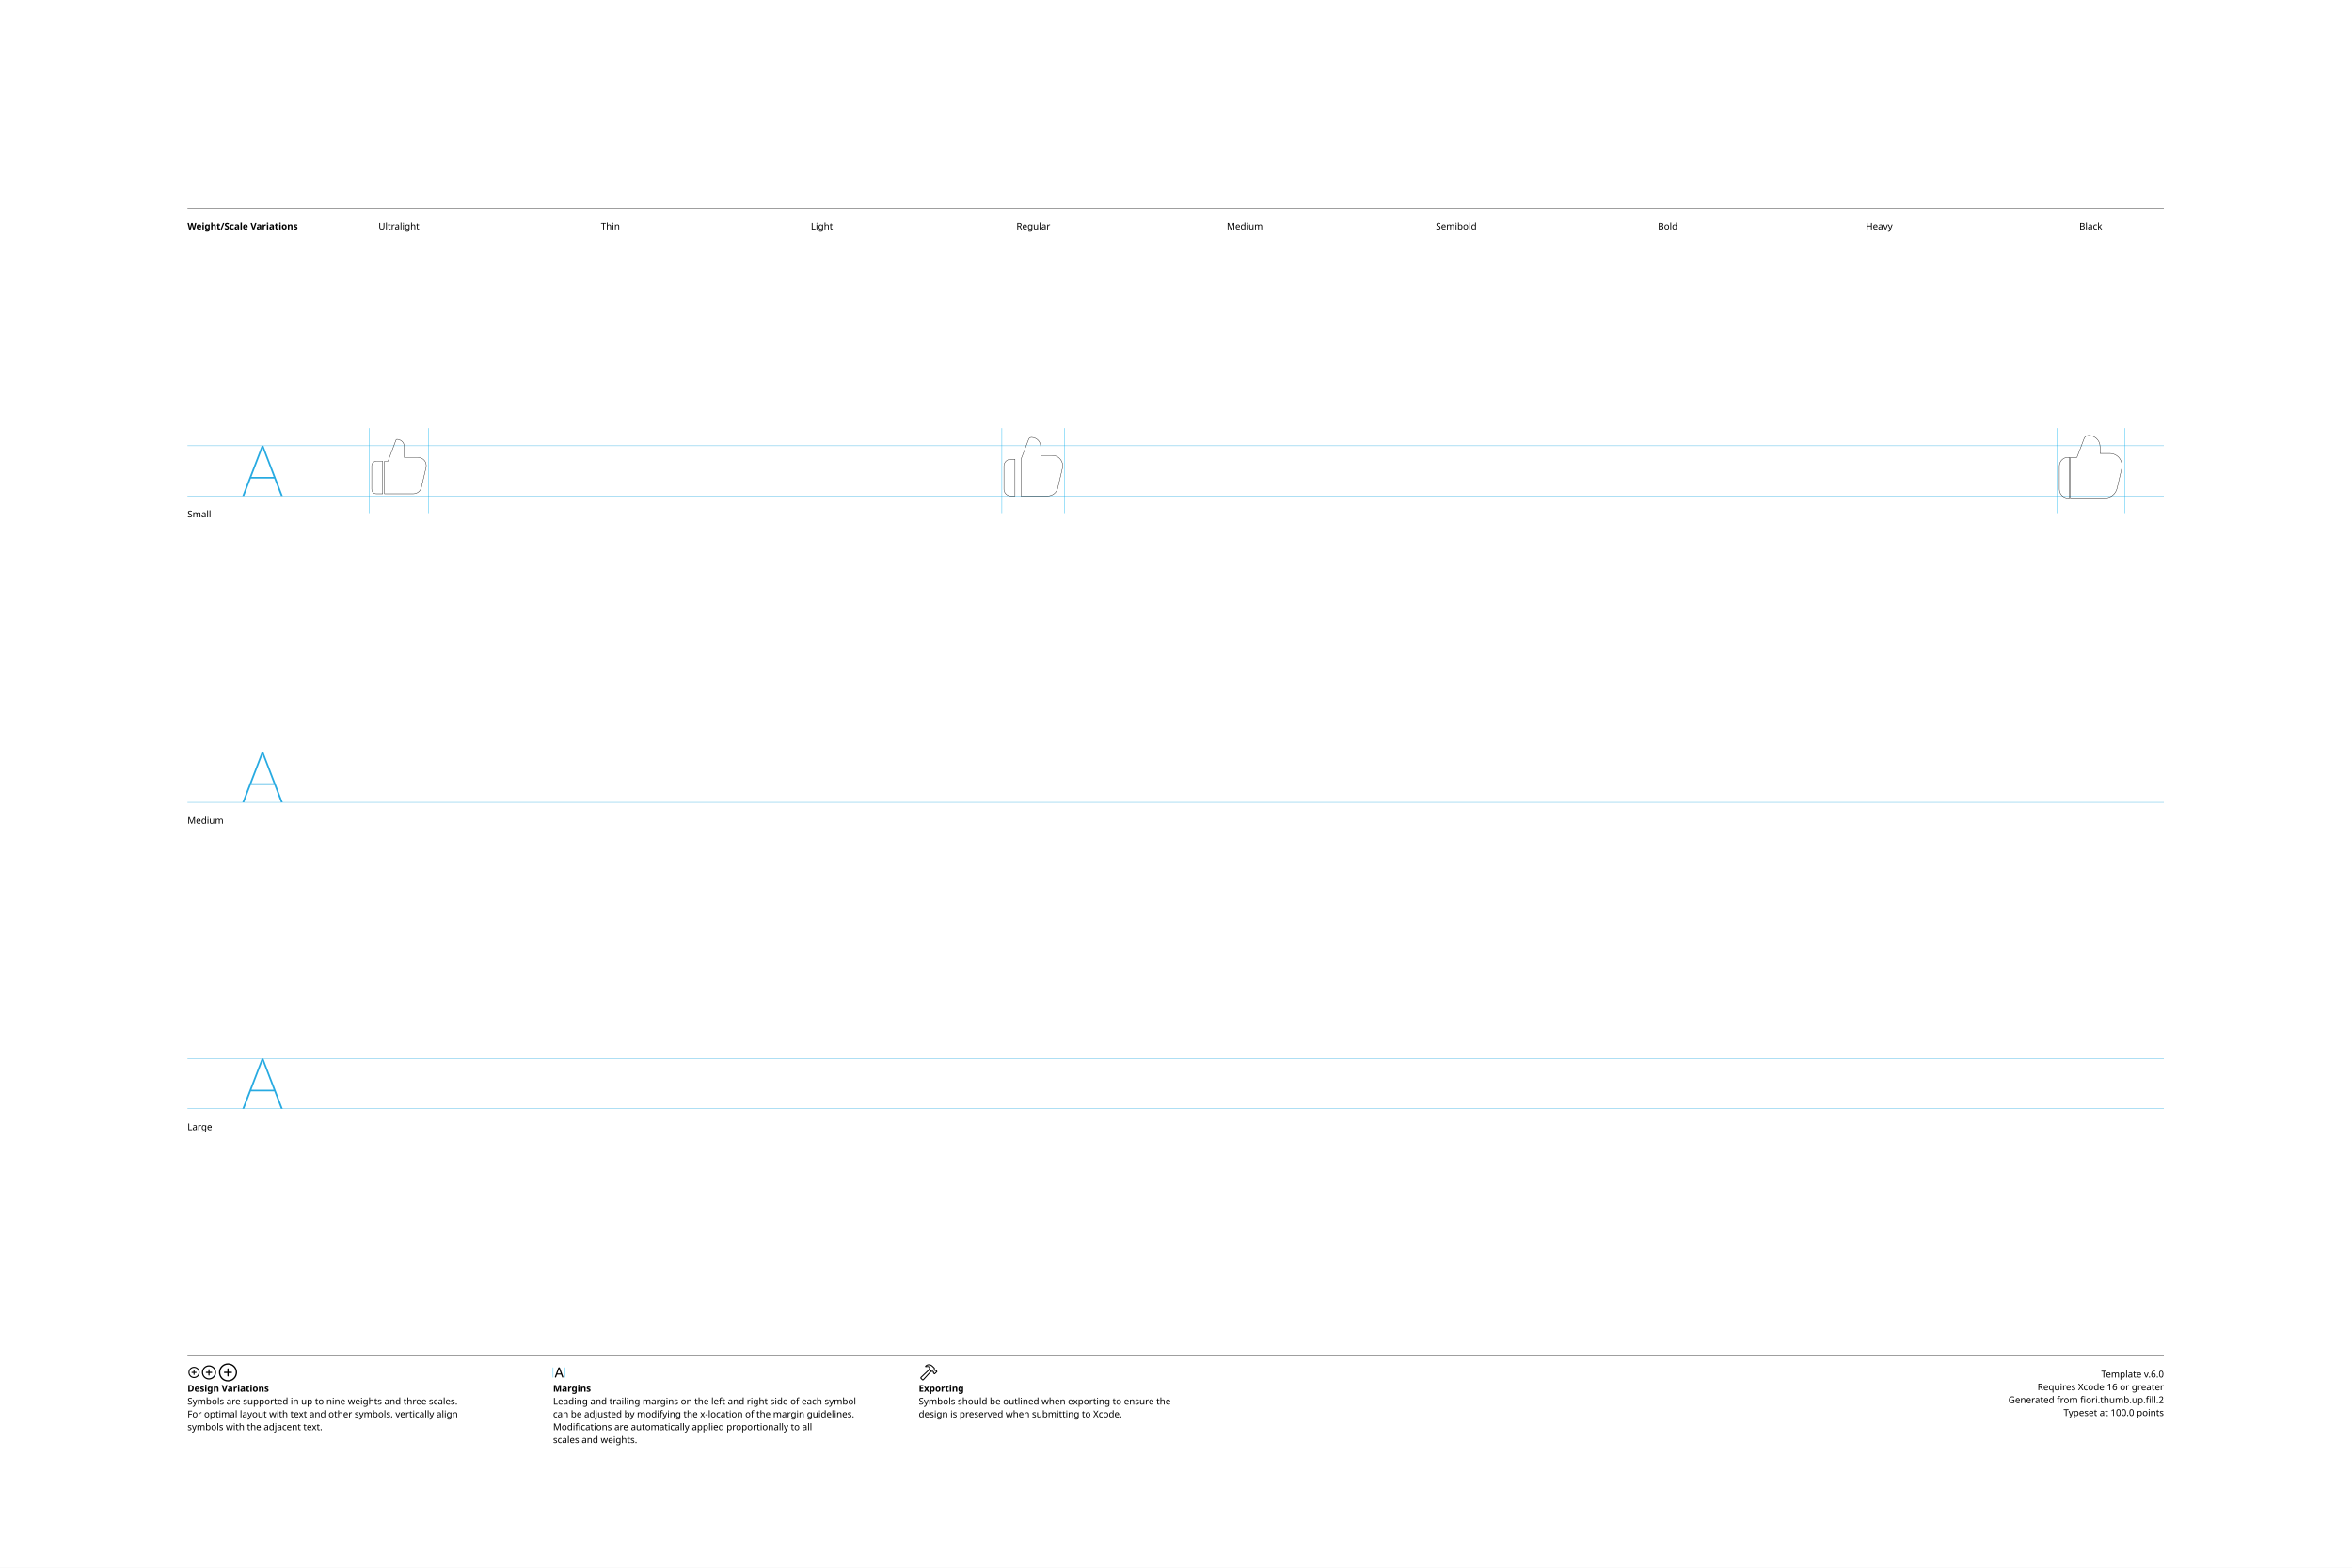
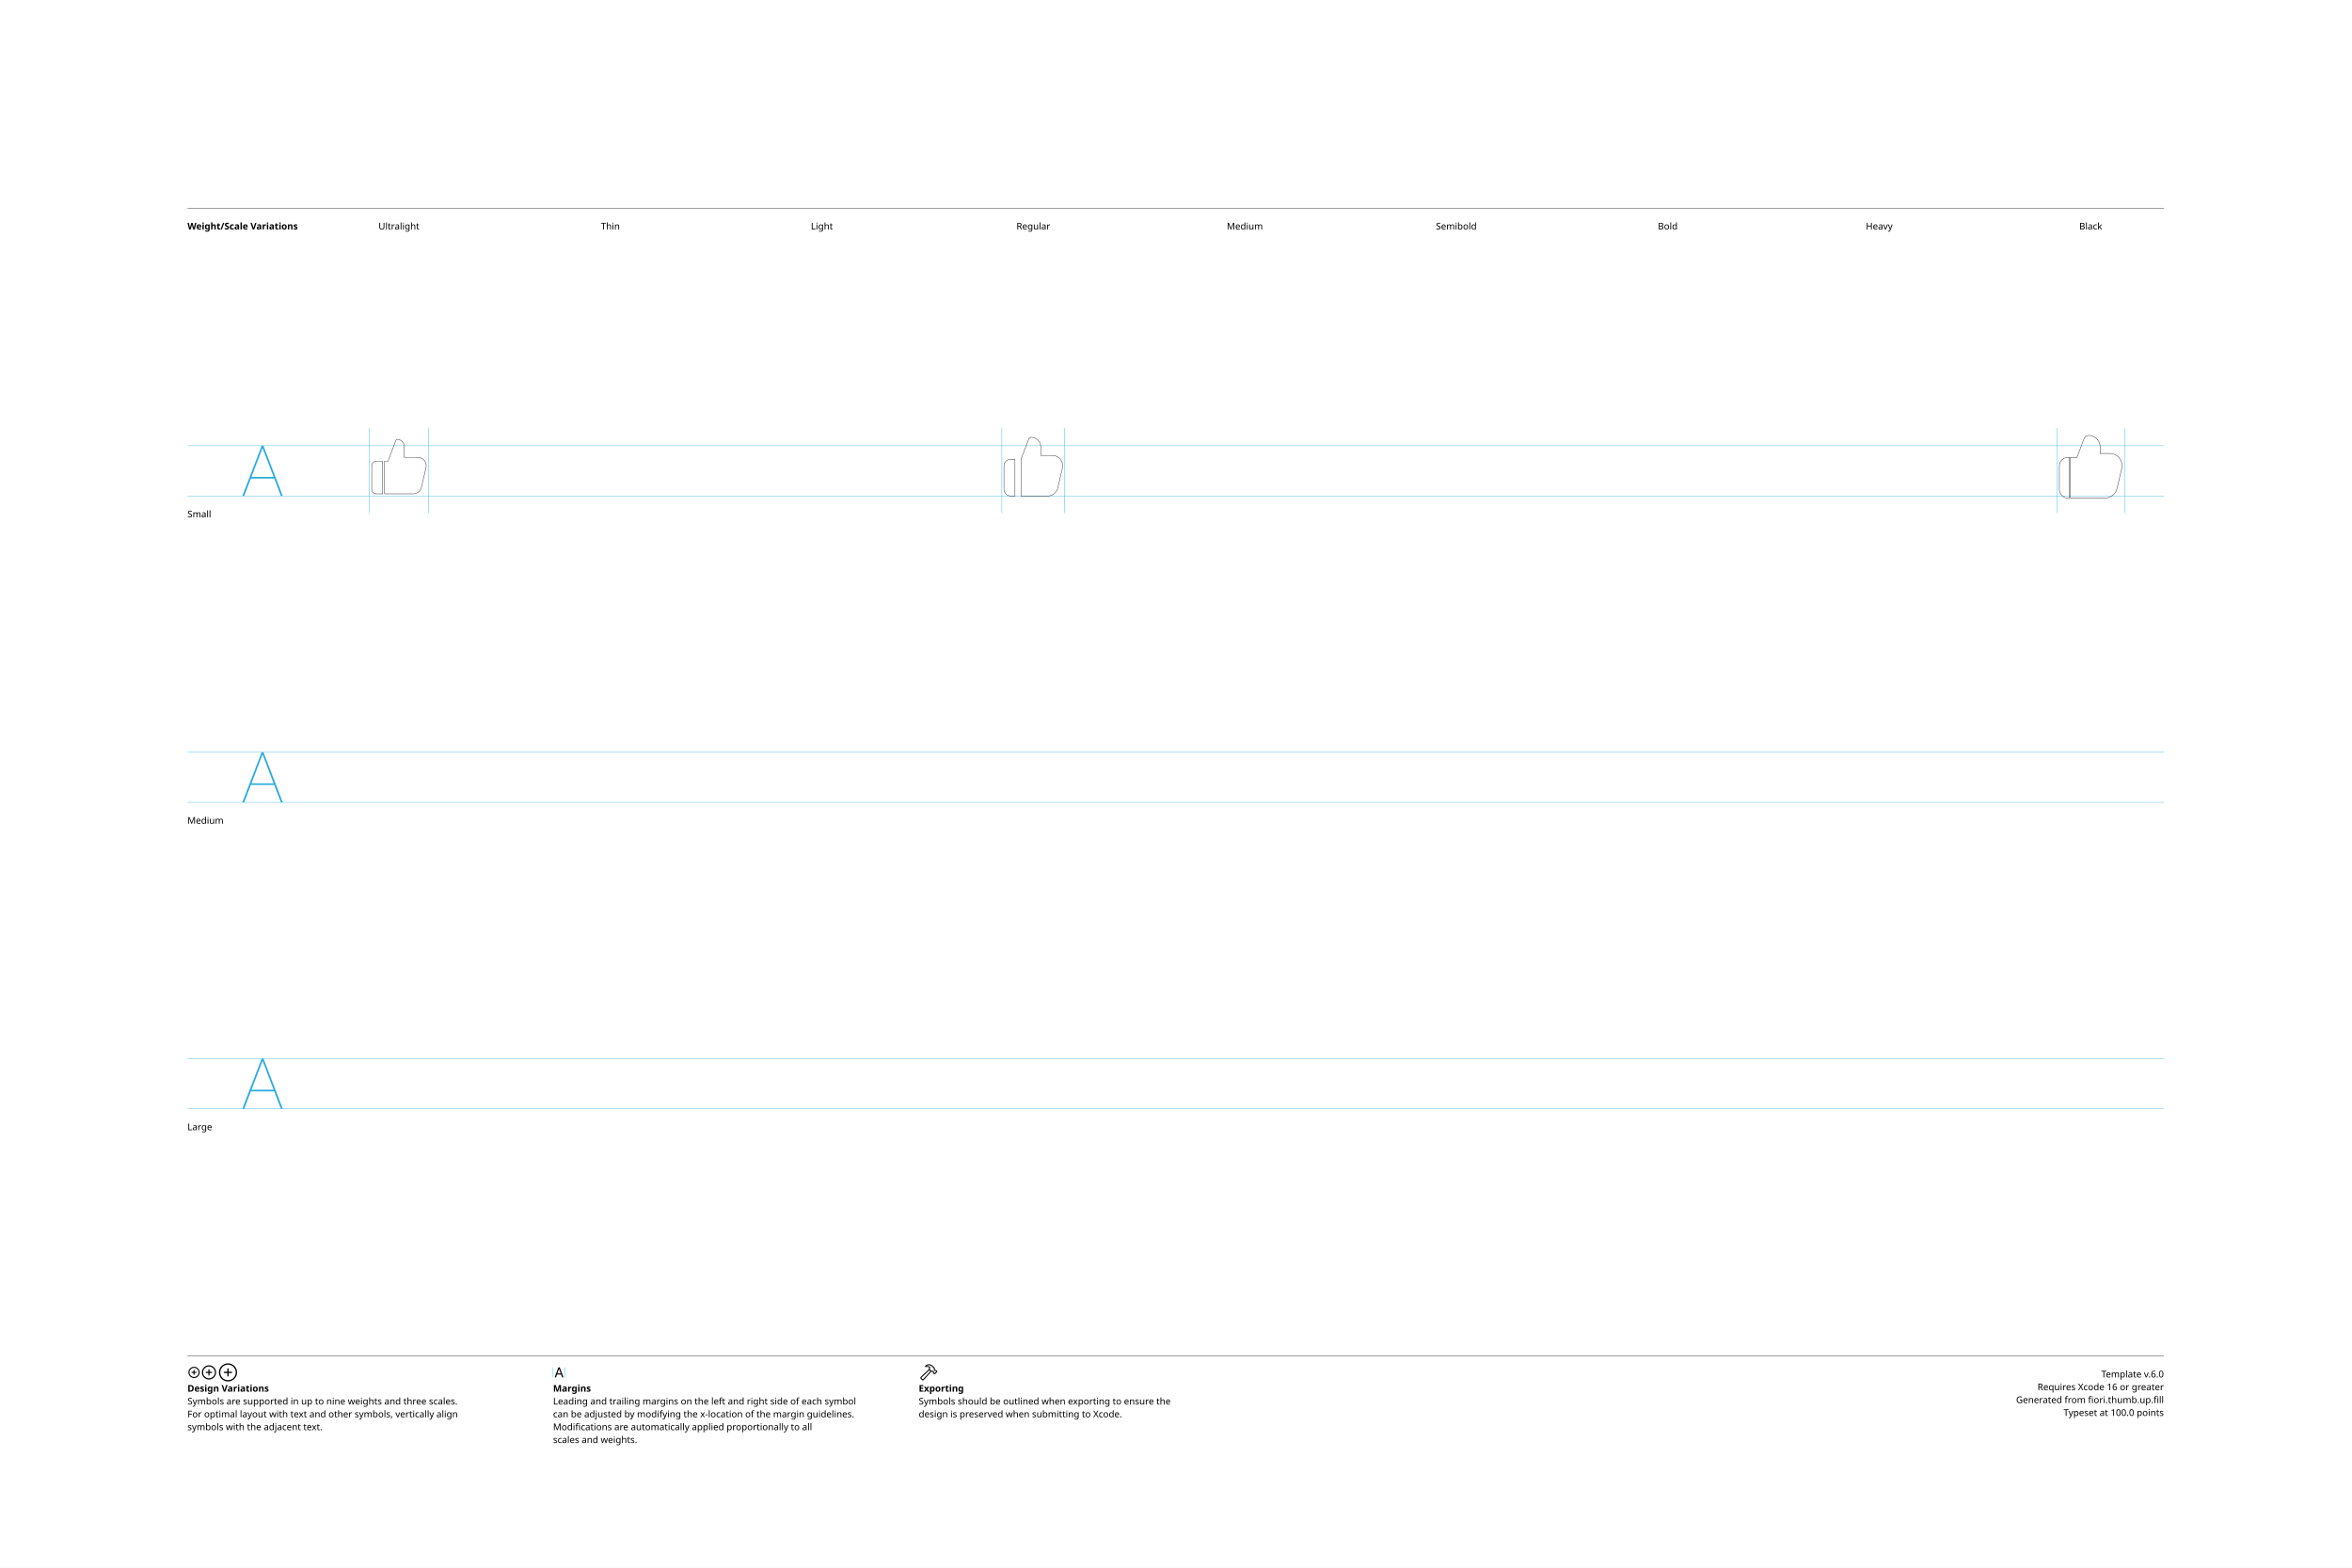
<svg xmlns="http://www.w3.org/2000/svg" version="1.1" viewBox="0 0 3300 2200">
-   <style>.SFSymbolsPreviewWireframe {fill:none;opacity:1.0;stroke:black;stroke-width:0.5}
+   <style>.monochrome-0 {-sfsymbols-motion-group:0;-sfsymbols-layer-tags:-6eb4b7a13b710fd8}
+ 
+ .multicolor-0:tintColor {-sfsymbols-motion-group:0;-sfsymbols-layer-tags:-6eb4b7a13b710fd8}
+ 
+ .hierarchical-0:primary {-sfsymbols-motion-group:0;-sfsymbols-layer-tags:-6eb4b7a13b710fd8}
+ 
+ .SFSymbolsPreviewWireframe {fill:none;opacity:1.0;stroke:black;stroke-width:0.5}
</style>
  <g id="Notes">
    <rect height="2200" id="artboard" style="fill:white;opacity:1" width="3300" x="0" y="0" />
    <line style="fill:none;stroke:black;opacity:1;stroke-width:0.5;" x1="263" x2="3036" y1="292" y2="292" />
    <text style="stroke:none;fill:black;font-family:sans-serif;font-size:13;font-weight:bold;" transform="matrix(1 0 0 1 263 322)">Weight/Scale Variations</text>
    <text style="stroke:none;fill:black;font-family:sans-serif;font-size:13;text-anchor:middle;" transform="matrix(1 0 0 1 559.711 322)">Ultralight</text>
    <text style="stroke:none;fill:black;font-family:sans-serif;font-size:13;text-anchor:middle;" transform="matrix(1 0 0 1 856.422 322)">Thin</text>
    <text style="stroke:none;fill:black;font-family:sans-serif;font-size:13;text-anchor:middle;" transform="matrix(1 0 0 1 1153.13 322)">Light</text>
    <text style="stroke:none;fill:black;font-family:sans-serif;font-size:13;text-anchor:middle;" transform="matrix(1 0 0 1 1449.84 322)">Regular</text>
    <text style="stroke:none;fill:black;font-family:sans-serif;font-size:13;text-anchor:middle;" transform="matrix(1 0 0 1 1746.56 322)">Medium</text>
    <text style="stroke:none;fill:black;font-family:sans-serif;font-size:13;text-anchor:middle;" transform="matrix(1 0 0 1 2043.27 322)">Semibold</text>
    <text style="stroke:none;fill:black;font-family:sans-serif;font-size:13;text-anchor:middle;" transform="matrix(1 0 0 1 2339.98 322)">Bold</text>
    <text style="stroke:none;fill:black;font-family:sans-serif;font-size:13;text-anchor:middle;" transform="matrix(1 0 0 1 2636.69 322)">Heavy</text>
    <text style="stroke:none;fill:black;font-family:sans-serif;font-size:13;text-anchor:middle;" transform="matrix(1 0 0 1 2933.4 322)">Black</text>
    <line style="fill:none;stroke:black;opacity:1;stroke-width:0.5;" x1="263" x2="3036" y1="1903" y2="1903" />
    <g transform="matrix(0.2 0 0 0.2 263 1933)">
      <path d="m46.24 4.15c21.777 0 39.453-17.627 39.453-39.404s-17.676-39.404-39.453-39.404c-21.729 0-39.404 17.627-39.404 39.404s17.676 39.404 39.404 39.404Zm0-7.422c-17.676 0-31.934-14.307-31.934-31.982s14.258-31.982 31.934-31.982 31.982 14.307 31.982 31.982-14.307 31.982-31.982 31.982Zm-17.969-31.982c0 2.148 1.514 3.613 3.76 3.613h10.498v10.596c0 2.197 1.465 3.711 3.613 3.711 2.246 0 3.711-1.514 3.711-3.711v-10.596h10.596c2.197 0 3.711-1.465 3.711-3.613 0-2.197-1.514-3.711-3.711-3.711h-10.596v-10.547c0-2.246-1.465-3.76-3.711-3.76-2.148 0-3.613 1.514-3.613 3.76v10.547h-10.498c-2.246 0-3.76 1.514-3.76 3.711Z" />
    </g>
    <g transform="matrix(0.2 0 0 0.2 281.506 1933)">
      <path d="m58.545 14.551c27.49 0 49.805-22.314 49.805-49.805s-22.314-49.805-49.805-49.805-49.805 22.314-49.805 49.805 22.314 49.805 49.805 49.805Zm0-8.301c-22.949 0-41.504-18.555-41.504-41.504s18.555-41.504 41.504-41.504 41.504 18.555 41.504 41.504-18.555 41.504-41.504 41.504Zm-22.656-41.504c0 2.393 1.66 4.004 4.15 4.004h14.355v14.404c0 2.441 1.66 4.15 4.053 4.15 2.441 0 4.15-1.66 4.15-4.15v-14.404h14.404c2.441 0 4.15-1.611 4.15-4.004 0-2.441-1.709-4.15-4.15-4.15h-14.404v-14.355c0-2.49-1.709-4.199-4.15-4.199-2.393 0-4.053 1.709-4.053 4.199v14.355h-14.355c-2.49 0-4.15 1.709-4.15 4.15Z" />
    </g>
    <g transform="matrix(0.2 0 0 0.2 304.924 1933)">
      <path d="m74.853 28.32c35.107 0 63.623-28.467 63.623-63.574s-28.516-63.623-63.623-63.623-63.574 28.516-63.574 63.623 28.467 63.574 63.574 63.574Zm0-9.082c-30.127 0-54.492-24.365-54.492-54.492s24.365-54.492 54.492-54.492 54.492 24.365 54.492 54.492-24.365 54.492-54.492 54.492Zm-28.857-54.492c0 2.588 1.855 4.395 4.59 4.395h19.727v19.775c0 2.686 1.855 4.59 4.443 4.59 2.686 0 4.541-1.855 4.541-4.59v-19.775h19.775c2.686 0 4.59-1.807 4.59-4.395 0-2.734-1.855-4.59-4.59-4.59h-19.775v-19.727c0-2.734-1.855-4.639-4.541-4.639-2.588 0-4.443 1.904-4.443 4.639v19.727h-19.727c-2.734 0-4.59 1.855-4.59 4.59Z" />
    </g>
    <text style="stroke:none;fill:black;font-family:sans-serif;font-size:13;font-weight:bold;" transform="matrix(1 0 0 1 263 1953)">Design Variations</text>
    <text style="stroke:none;fill:black;font-family:sans-serif;font-size:13;" transform="matrix(1 0 0 1 263 1971)">Symbols are supported in up to nine weights and three scales.</text>
    <text style="stroke:none;fill:black;font-family:sans-serif;font-size:13;" transform="matrix(1 0 0 1 263 1989)">For optimal layout with text and other symbols, vertically align</text>
    <text style="stroke:none;fill:black;font-family:sans-serif;font-size:13;" transform="matrix(1 0 0 1 263 2007)">symbols with the adjacent text.</text>
    <line style="fill:none;stroke:#00AEEF;stroke-width:0.5;opacity:1.0;" x1="776" x2="776" y1="1919" y2="1933" />
    <g transform="matrix(0.2 0 0 0.2 776 1933)">
      <path d="m16.553 0.781c2.588 0 3.857-0.977 4.785-3.711l6.299-17.236h28.809l6.299 17.236c0.928 2.734 2.197 3.711 4.736 3.711 2.588 0 4.248-1.562 4.248-4.004 0-0.83-0.146-1.611-0.537-2.637l-22.9-60.986c-1.123-2.979-3.125-4.492-6.25-4.492-3.027 0-5.078 1.465-6.152 4.443l-22.9 61.084c-0.391 1.025-0.537 1.807-0.537 2.637 0 2.441 1.562 3.955 4.102 3.955Zm13.477-28.369 11.865-32.861h0.244l11.865 32.861Z" />
    </g>
    <line style="fill:none;stroke:#00AEEF;stroke-width:0.5;opacity:1.0;" x1="792.836" x2="792.836" y1="1919" y2="1933" />
    <text style="stroke:none;fill:black;font-family:sans-serif;font-size:13;font-weight:bold;" transform="matrix(1 0 0 1 776 1953)">Margins</text>
    <text style="stroke:none;fill:black;font-family:sans-serif;font-size:13;" transform="matrix(1 0 0 1 776 1971)">Leading and trailing margins on the left and right side of each symbol</text>
    <text style="stroke:none;fill:black;font-family:sans-serif;font-size:13;" transform="matrix(1 0 0 1 776 1989)">can be adjusted by modifying the x-location of the margin guidelines.</text>
    <text style="stroke:none;fill:black;font-family:sans-serif;font-size:13;" transform="matrix(1 0 0 1 776 2007)">Modifications are automatically applied proportionally to all</text>
    <text style="stroke:none;fill:black;font-family:sans-serif;font-size:13;" transform="matrix(1 0 0 1 776 2025)">scales and weights.</text>
    <g transform="matrix(0.2 0 0 0.2 1289 1933)">
      <path d="m14.209 9.326 8.496 8.545c4.297 4.346 9.229 4.053 13.867-1.074l53.467-58.935-4.834-4.883-53.076 58.398c-1.758 2.002-3.418 2.49-5.762 0.146l-5.859-5.811c-2.344-2.295-1.807-4.004 0.195-5.811l57.373-54.004-4.883-4.834-57.959 54.443c-4.932 4.59-5.322 9.473-1.025 13.818Zm32.08-90.967c-2.1 2.051-2.246 4.932-1.074 6.885 1.172 1.807 3.467 2.979 6.689 2.148 7.324-1.709 14.941-2.002 22.07 2.686l-2.93 7.275c-1.709 4.15-0.83 7.08 1.855 9.814l11.475 11.572c2.441 2.441 4.492 2.539 7.324 2.051l5.322-0.977 3.32 3.369-0.195 2.783c-0.195 2.49 0.439 4.395 2.881 6.787l3.809 3.711c2.393 2.393 5.469 2.539 7.812 0.195l14.551-14.6c2.344-2.344 2.246-5.322-0.146-7.715l-3.857-3.809c-2.393-2.393-4.248-3.174-6.641-2.979l-2.881 0.244-3.223-3.174 1.221-5.615c0.635-2.832-0.146-5.029-3.076-7.959l-10.986-10.938c-16.699-16.602-38.867-16.211-53.32-1.758Zm7.471 1.855c12.158-8.887 28.613-7.373 39.746 3.76l12.158 12.06c1.172 1.172 1.367 2.1 1.025 3.809l-1.611 7.422 7.52 7.422 4.932-0.293c1.27-0.049 1.66 0.049 2.637 1.025l2.881 2.881-12.207 12.207-2.881-2.881c-0.977-0.977-1.123-1.367-1.074-2.686l0.342-4.883-7.471-7.422-7.617 1.27c-1.611 0.342-2.344 0.195-3.564-0.977l-10.01-10.01c-1.27-1.172-1.416-2.002-0.635-3.857l4.395-10.449c-7.812-7.275-17.969-10.4-28.125-7.422-0.781 0.195-1.074-0.439-0.439-0.977Z" />
    </g>
    <text style="stroke:none;fill:black;font-family:sans-serif;font-size:13;font-weight:bold;" transform="matrix(1 0 0 1 1289 1953)">Exporting</text>
    <text style="stroke:none;fill:black;font-family:sans-serif;font-size:13;" transform="matrix(1 0 0 1 1289 1971)">Symbols should be outlined when exporting to ensure the</text>
    <text style="stroke:none;fill:black;font-family:sans-serif;font-size:13;" transform="matrix(1 0 0 1 1289 1989)">design is preserved when submitting to Xcode.</text>
    <text id="template-version" style="stroke:none;fill:black;font-family:sans-serif;font-size:13;text-anchor:end;" transform="matrix(1 0 0 1 3036 1933)">Template v.6.0</text>
    <text style="stroke:none;fill:black;font-family:sans-serif;font-size:13;text-anchor:end;" transform="matrix(1 0 0 1 3036 1951)">Requires Xcode 16 or greater</text>
-     <text id="descriptive-name" style="stroke:none;fill:black;font-family:sans-serif;font-size:13;text-anchor:end;" transform="matrix(1 0 0 1 3036 1969)">Generated from fiori.thumb.up.fill.2</text>
+     <text id="descriptive-name" style="stroke:none;fill:black;font-family:sans-serif;font-size:13;text-anchor:end;" transform="matrix(1 0 0 1 3036 1969)">Generated from fiori.thumb.up.fill</text>
    <text style="stroke:none;fill:black;font-family:sans-serif;font-size:13;text-anchor:end;" transform="matrix(1 0 0 1 3036 1987)">Typeset at 100.0 points</text>
    <text style="stroke:none;fill:black;font-family:sans-serif;font-size:13;" transform="matrix(1 0 0 1 263 726)">Small</text>
    <text style="stroke:none;fill:black;font-family:sans-serif;font-size:13;" transform="matrix(1 0 0 1 263 1156)">Medium</text>
    <text style="stroke:none;fill:black;font-family:sans-serif;font-size:13;" transform="matrix(1 0 0 1 263 1586)">Large</text>
  </g>
  <g id="Guides">
    <g id="H-reference" style="fill:#27AAE1;stroke:none;" transform="matrix(1 0 0 1 339 696)">
      <path d="M0.994 0L3.638 0L29.328-67.132L30.03-67.132L30.03-70.459L28.123-70.459ZM11.688-24.48L46.981-24.48L46.231-26.729L12.438-26.729ZM55.12 0L57.764 0L30.638-70.459L29.433-70.459L29.433-67.132Z" />
    </g>
    <line id="Baseline-S" style="fill:none;stroke:#27AAE1;opacity:1;stroke-width:0.5;" x1="263" x2="3036" y1="696" y2="696" />
    <line id="Capline-S" style="fill:none;stroke:#27AAE1;opacity:1;stroke-width:0.5;" x1="263" x2="3036" y1="625.541" y2="625.541" />
    <g id="H-reference" style="fill:#27AAE1;stroke:none;" transform="matrix(1 0 0 1 339 1126)">
      <path d="M0.994 0L3.638 0L29.328-67.132L30.03-67.132L30.03-70.459L28.123-70.459ZM11.688-24.48L46.981-24.48L46.231-26.729L12.438-26.729ZM55.12 0L57.764 0L30.638-70.459L29.433-70.459L29.433-67.132Z" />
    </g>
    <line id="Baseline-M" style="fill:none;stroke:#27AAE1;opacity:1;stroke-width:0.5;" x1="263" x2="3036" y1="1126" y2="1126" />
    <line id="Capline-M" style="fill:none;stroke:#27AAE1;opacity:1;stroke-width:0.5;" x1="263" x2="3036" y1="1055.54" y2="1055.54" />
    <g id="H-reference" style="fill:#27AAE1;stroke:none;" transform="matrix(1 0 0 1 339 1556)">
      <path d="M0.994 0L3.638 0L29.328-67.132L30.03-67.132L30.03-70.459L28.123-70.459ZM11.688-24.48L46.981-24.48L46.231-26.729L12.438-26.729ZM55.12 0L57.764 0L30.638-70.459L29.433-70.459L29.433-67.132Z" />
    </g>
    <line id="Baseline-L" style="fill:none;stroke:#27AAE1;opacity:1;stroke-width:0.5;" x1="263" x2="3036" y1="1556" y2="1556" />
    <line id="Capline-L" style="fill:none;stroke:#27AAE1;opacity:1;stroke-width:0.5;" x1="263" x2="3036" y1="1485.54" y2="1485.54" />
    <line id="right-margin-Black-S" style="fill:none;stroke:#00AEEF;stroke-width:0.5;opacity:1.0;" x1="2980.8" x2="2980.8" y1="600.785" y2="720.121" />
    <line id="left-margin-Black-S" style="fill:none;stroke:#00AEEF;stroke-width:0.5;opacity:1.0;" x1="2886" x2="2886" y1="600.785" y2="720.121" />
    <line id="right-margin-Regular-S" style="fill:none;stroke:#00AEEF;stroke-width:0.5;opacity:1.0;" x1="1493.99" x2="1493.99" y1="600.785" y2="720.121" />
    <line id="left-margin-Regular-S" style="fill:none;stroke:#00AEEF;stroke-width:0.5;opacity:1.0;" x1="1405.69" x2="1405.69" y1="600.785" y2="720.121" />
    <line id="right-margin-Ultralight-S" style="fill:none;stroke:#00AEEF;stroke-width:0.5;opacity:1.0;" x1="601.611" x2="601.611" y1="600.785" y2="720.121" />
    <line id="left-margin-Ultralight-S" style="fill:none;stroke:#00AEEF;stroke-width:0.5;opacity:1.0;" x1="517.811" x2="517.811" y1="600.785" y2="720.121" />
  </g>
  <g id="Symbols">
    <g id="Black-S" transform="matrix(1 0 0 1 2886 696)">
-       <path class="SFSymbolsPreviewWireframe" d="M90.9-38.5L84.3-10.4C82.3-2.3 75.1 2.9 67.5 2.9L18.9 2.9L18.9-54.2L28.1-54.2L38.1-80.5C39.4-83.8 42.4-85 44.6-85C52.2-85 60.5-78.9 60.5-69.1L60.5-59.7L74.1-59.7C79.8-59.7 84.9-56.7 87.6-53.2C90.4-49.7 92.2-43.9 90.9-38.5ZM15.5-54.2C8.8-54.2 3.4-48.6 3.4-42.1L3.4-9.2C3.4-2.2 9.2 2.9 15.5 2.9L17.4 2.9L17.4-54.2L15.5-54.2Z" />
+       <path class="monochrome-0 multicolor-0:tintColor hierarchical-0:primary SFSymbolsPreviewWireframe" d="M90.9-38.5L84.3-10.4C82.3-2.3 75.1 2.9 67.5 2.9L18.9 2.9L18.9-54.2L28.1-54.2L38.1-80.5C39.4-83.8 42.4-85 44.6-85C52.2-85 60.5-78.9 60.5-69.1L60.5-59.7L74.1-59.7C79.8-59.7 84.9-56.7 87.6-53.2C90.4-49.7 92.2-43.9 90.9-38.5ZM15.5-54.2C8.8-54.2 3.4-48.6 3.4-42.1L3.4-9.2C3.4-2.2 9.2 2.9 15.5 2.9L17.4 2.9L17.4-54.2L15.5-54.2Z" />
    </g>
    <g id="Regular-S" transform="matrix(1 0 0 1 1405.69 696)">
-       <path class="SFSymbolsPreviewWireframe" d="M85-39.2L78.4-11.1C76.9-4.6 71.1 0 64.4 0L26.8 0L26.8-51.4L26.8-51.4L37.6-79.6C38.2-81.2 39.7-82.3 41.4-82.3C48.6-82.3 54.5-76.4 54.5-69.2L54.5-56.9L70.9-56.9C75.3-56.9 79.5-54.9 82.2-51.4C85-47.9 86-43.5 85-39.2ZM12.2-51.4C7.1-51.4 2.9-47.2 2.9-42.1L2.9-9.2C2.9-4.2 7.2 0 12.3 0L18.4 0L18.4-51.4L12.2-51.4Z" />
+       <path class="monochrome-0 multicolor-0:tintColor hierarchical-0:primary SFSymbolsPreviewWireframe" d="M85-39.2L78.4-11.1C76.9-4.6 71.1 0 64.4 0L26.8 0L26.8-51.4L26.8-51.4L37.6-79.6C38.2-81.2 39.7-82.3 41.4-82.3C48.6-82.3 54.5-76.4 54.5-69.2L54.5-56.9L70.9-56.9C75.3-56.9 79.5-54.9 82.2-51.4C85-47.9 86-43.5 85-39.2ZM12.2-51.4C7.1-51.4 2.9-47.2 2.9-42.1L2.9-9.2C2.9-4.2 7.2 0 12.3 0L18.4 0L18.4-51.4L12.2-51.4Z" />
    </g>
    <g id="Ultralight-S" transform="matrix(1 0 0 1 517.811 696)">
-       <path class="SFSymbolsPreviewWireframe" d="M80-40L73.4-11.9C72.1-6.2 66.9-3 62.1-3L21.7-3L21.7-48.7L26.6-48.7L37.9-78.7C38.1-79.2 38.5-79.5 39.1-79.5C43.4-79.5 49.4-76.2 49.4-69.2L49.4-54.1L68.7-54.1C72.4-54.1 75.9-52.1 77.8-49.7C79.7-47.3 80.7-44 80-40ZM10.1-48.7C6.8-48.7 3.7-46 3.7-42.3L3.7-9.4C3.7-6.6 5.9-3 10.1-3L19.1-3L19.1-48.7L10.1-48.7Z" />
+       <path class="monochrome-0 multicolor-0:tintColor hierarchical-0:primary SFSymbolsPreviewWireframe" d="M80-40L73.4-11.9C72.1-6.2 66.9-3 62.1-3L21.7-3L21.7-48.7L26.6-48.7L37.9-78.7C38.1-79.2 38.5-79.5 39.1-79.5C43.4-79.5 49.4-76.2 49.4-69.2L49.4-54.1L68.7-54.1C72.4-54.1 75.9-52.1 77.8-49.7C79.7-47.3 80.7-44 80-40ZM10.1-48.7C6.8-48.7 3.7-46 3.7-42.3L3.7-9.4C3.7-6.6 5.9-3 10.1-3L19.1-3L19.1-48.7L10.1-48.7Z" />
    </g>
  </g>
</svg>
